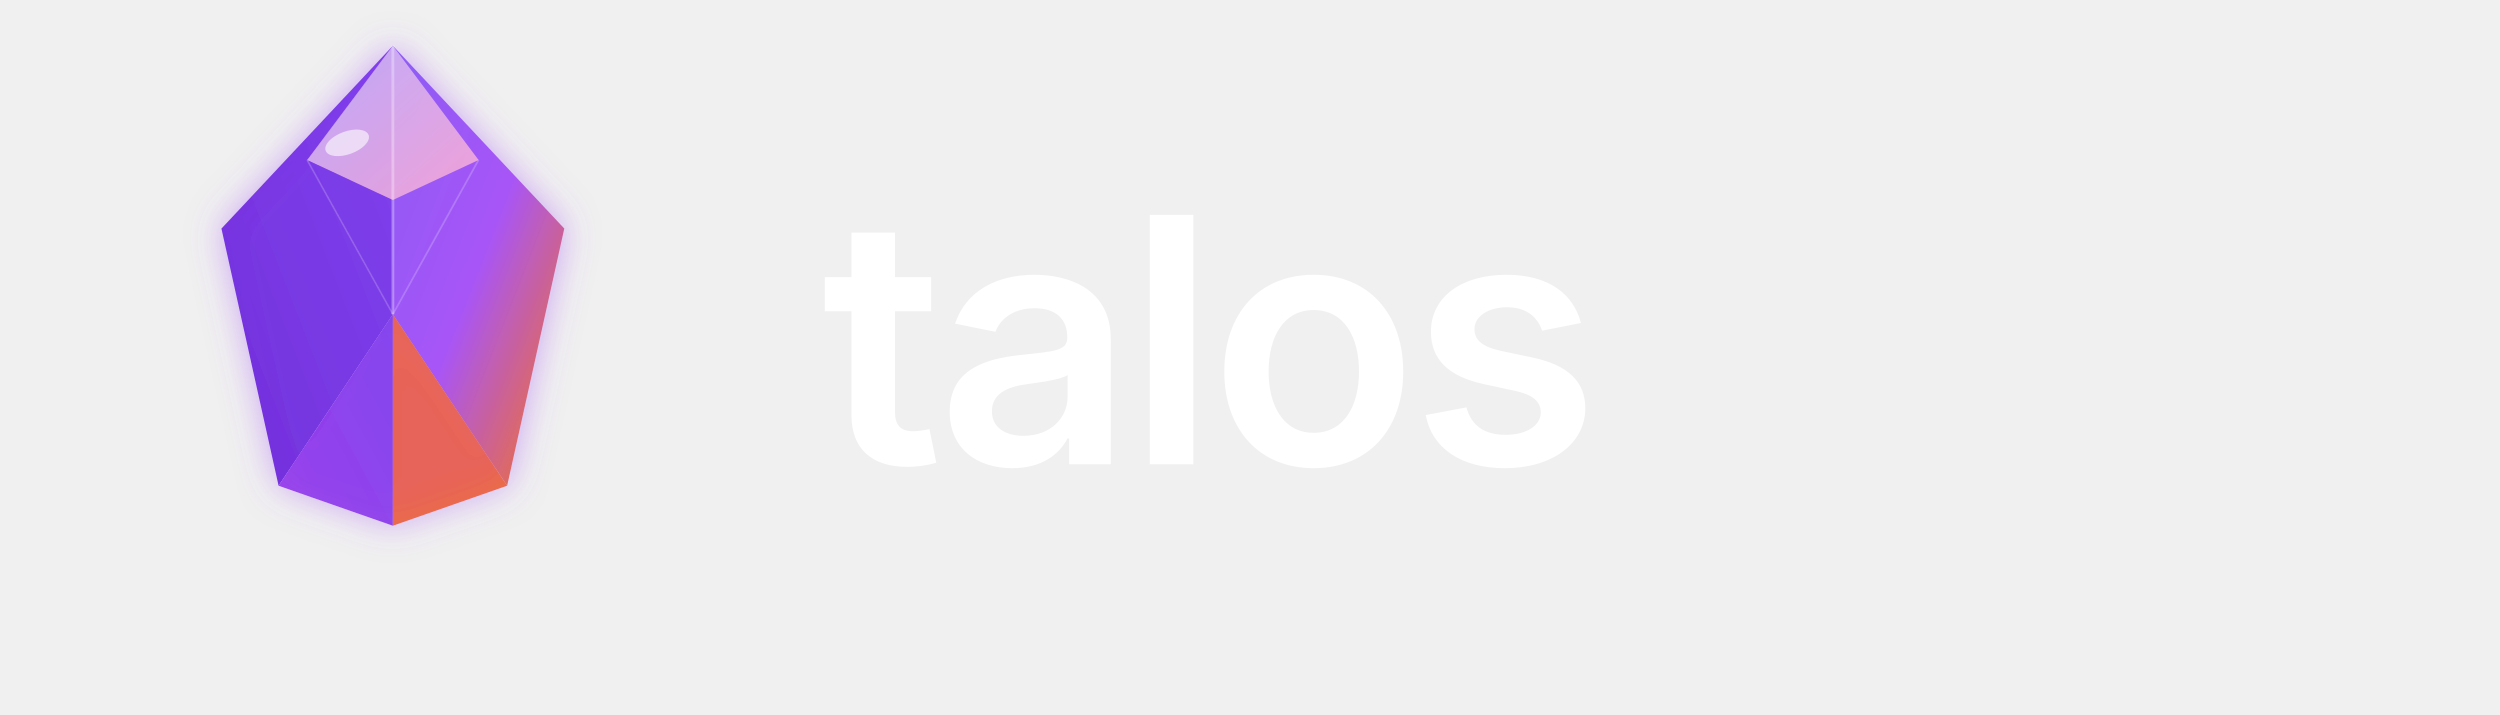
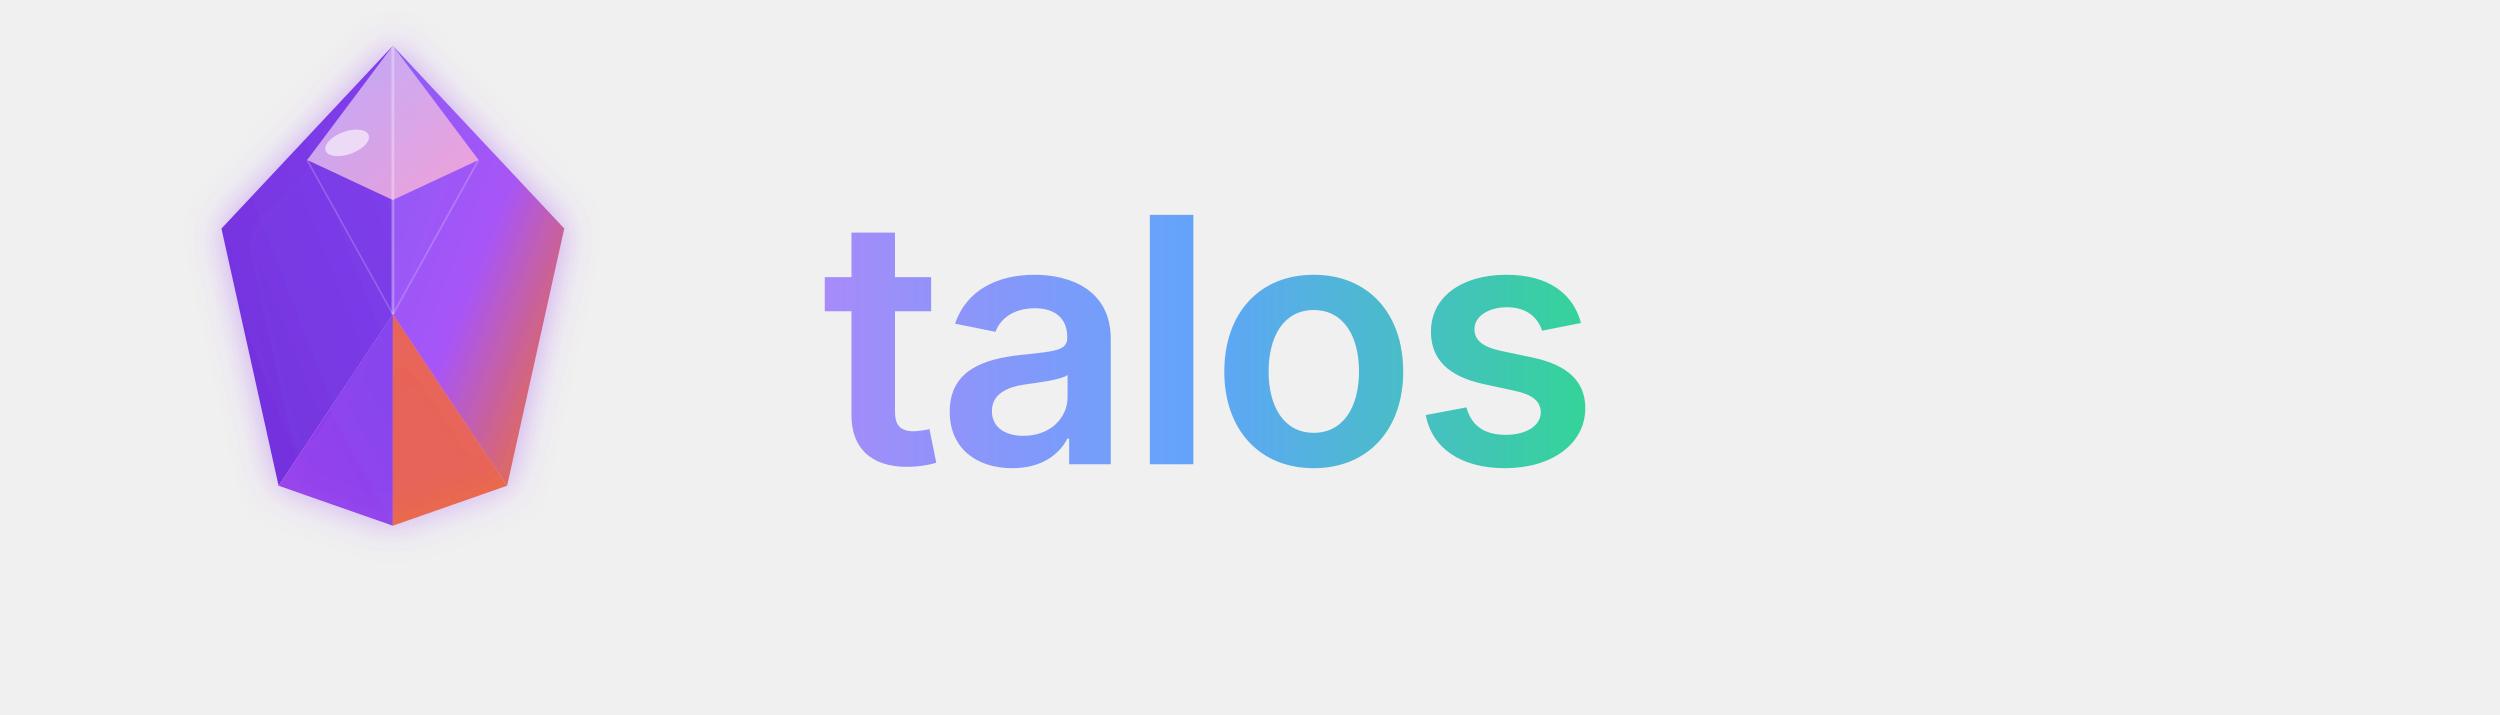
<svg xmlns="http://www.w3.org/2000/svg" viewBox="0 0 350 100">
  <defs>
    <linearGradient id="warmGradient" x1="0%" y1="0%" x2="100%" y2="100%">
      <stop offset="0%" stop-color="#8B5CF6" />
      <stop offset="50%" stop-color="#A855F7" />
      <stop offset="100%" stop-color="#F97316" />
    </linearGradient>
    <linearGradient id="highlightGradient" x1="0%" y1="0%" x2="100%" y2="100%">
      <stop offset="0%" stop-color="#C4B5FD" />
      <stop offset="100%" stop-color="#F9A8D4" />
    </linearGradient>
    <linearGradient id="shadowGradient" x1="100%" y1="0%" x2="0%" y2="100%">
      <stop offset="0%" stop-color="#7C3AED" />
      <stop offset="100%" stop-color="#9333EA" />
    </linearGradient>
    <linearGradient id="deepGradient" x1="0%" y1="100%" x2="100%" y2="0%">
      <stop offset="0%" stop-color="#6D28D9" />
      <stop offset="100%" stop-color="#7C3AED" />
+     </linearGradient>
+     <linearGradient id="textGradient" x1="0%" y1="0%" x2="100%" y2="0%">
+       <stop offset="0%" stop-color="#A78BFA" />
+       <stop offset="50%" stop-color="#60A5FA" />
+       <stop offset="100%" stop-color="#34D399" />
    </linearGradient>
    <filter id="outerGlow" x="-50%" y="-50%" width="200%" height="200%">
      <feGaussianBlur stdDeviation="3" result="blur" />
      <feFlood flood-color="#A855F7" flood-opacity="0.5" />
      <feComposite in2="blur" operator="in" />
      <feMerge>
        <feMergeNode />
        <feMergeNode in="SourceGraphic" />
      </feMerge>
    </filter>
  </defs>
  <g transform="translate(15, 0) scale(0.8)" filter="url(#outerGlow)">
    <polygon points="50,8 20,40 30,85 50,55" fill="url(#deepGradient)" opacity="0.95" />
    <polygon points="50,8 80,40 70,85 50,55" fill="url(#warmGradient)" />
    <polygon points="30,85 50,55 50,92" fill="url(#shadowGradient)" opacity="0.9" />
    <polygon points="70,85 50,55 50,92" fill="#EA580C" opacity="0.85" />
    <polygon points="50,8 35,28 50,35 65,28" fill="url(#highlightGradient)" opacity="0.9" />
    <line x1="50" y1="8" x2="50" y2="55" stroke="#fff" stroke-width="0.5" opacity="0.3" />
    <line x1="35" y1="28" x2="50" y2="55" stroke="#fff" stroke-width="0.3" opacity="0.2" />
    <line x1="65" y1="28" x2="50" y2="55" stroke="#fff" stroke-width="0.3" opacity="0.2" />
    <ellipse cx="42" cy="25" rx="4" ry="2" fill="#fff" opacity="0.6" transform="rotate(-20 42 25)" />
  </g>
-   <text x="115" y="65" font-family="Inter, -apple-system, BlinkMacSystemFont, 'Segoe UI', sans-serif" font-size="48" font-weight="600" letter-spacing="-1" fill="#FFFFFF">talos</text>
+   <text x="115" y="65" font-family="Inter, -apple-system, BlinkMacSystemFont, 'Segoe UI', sans-serif" font-size="48" font-weight="600" letter-spacing="-1" fill="url(#textGradient)">talos</text>
</svg>
